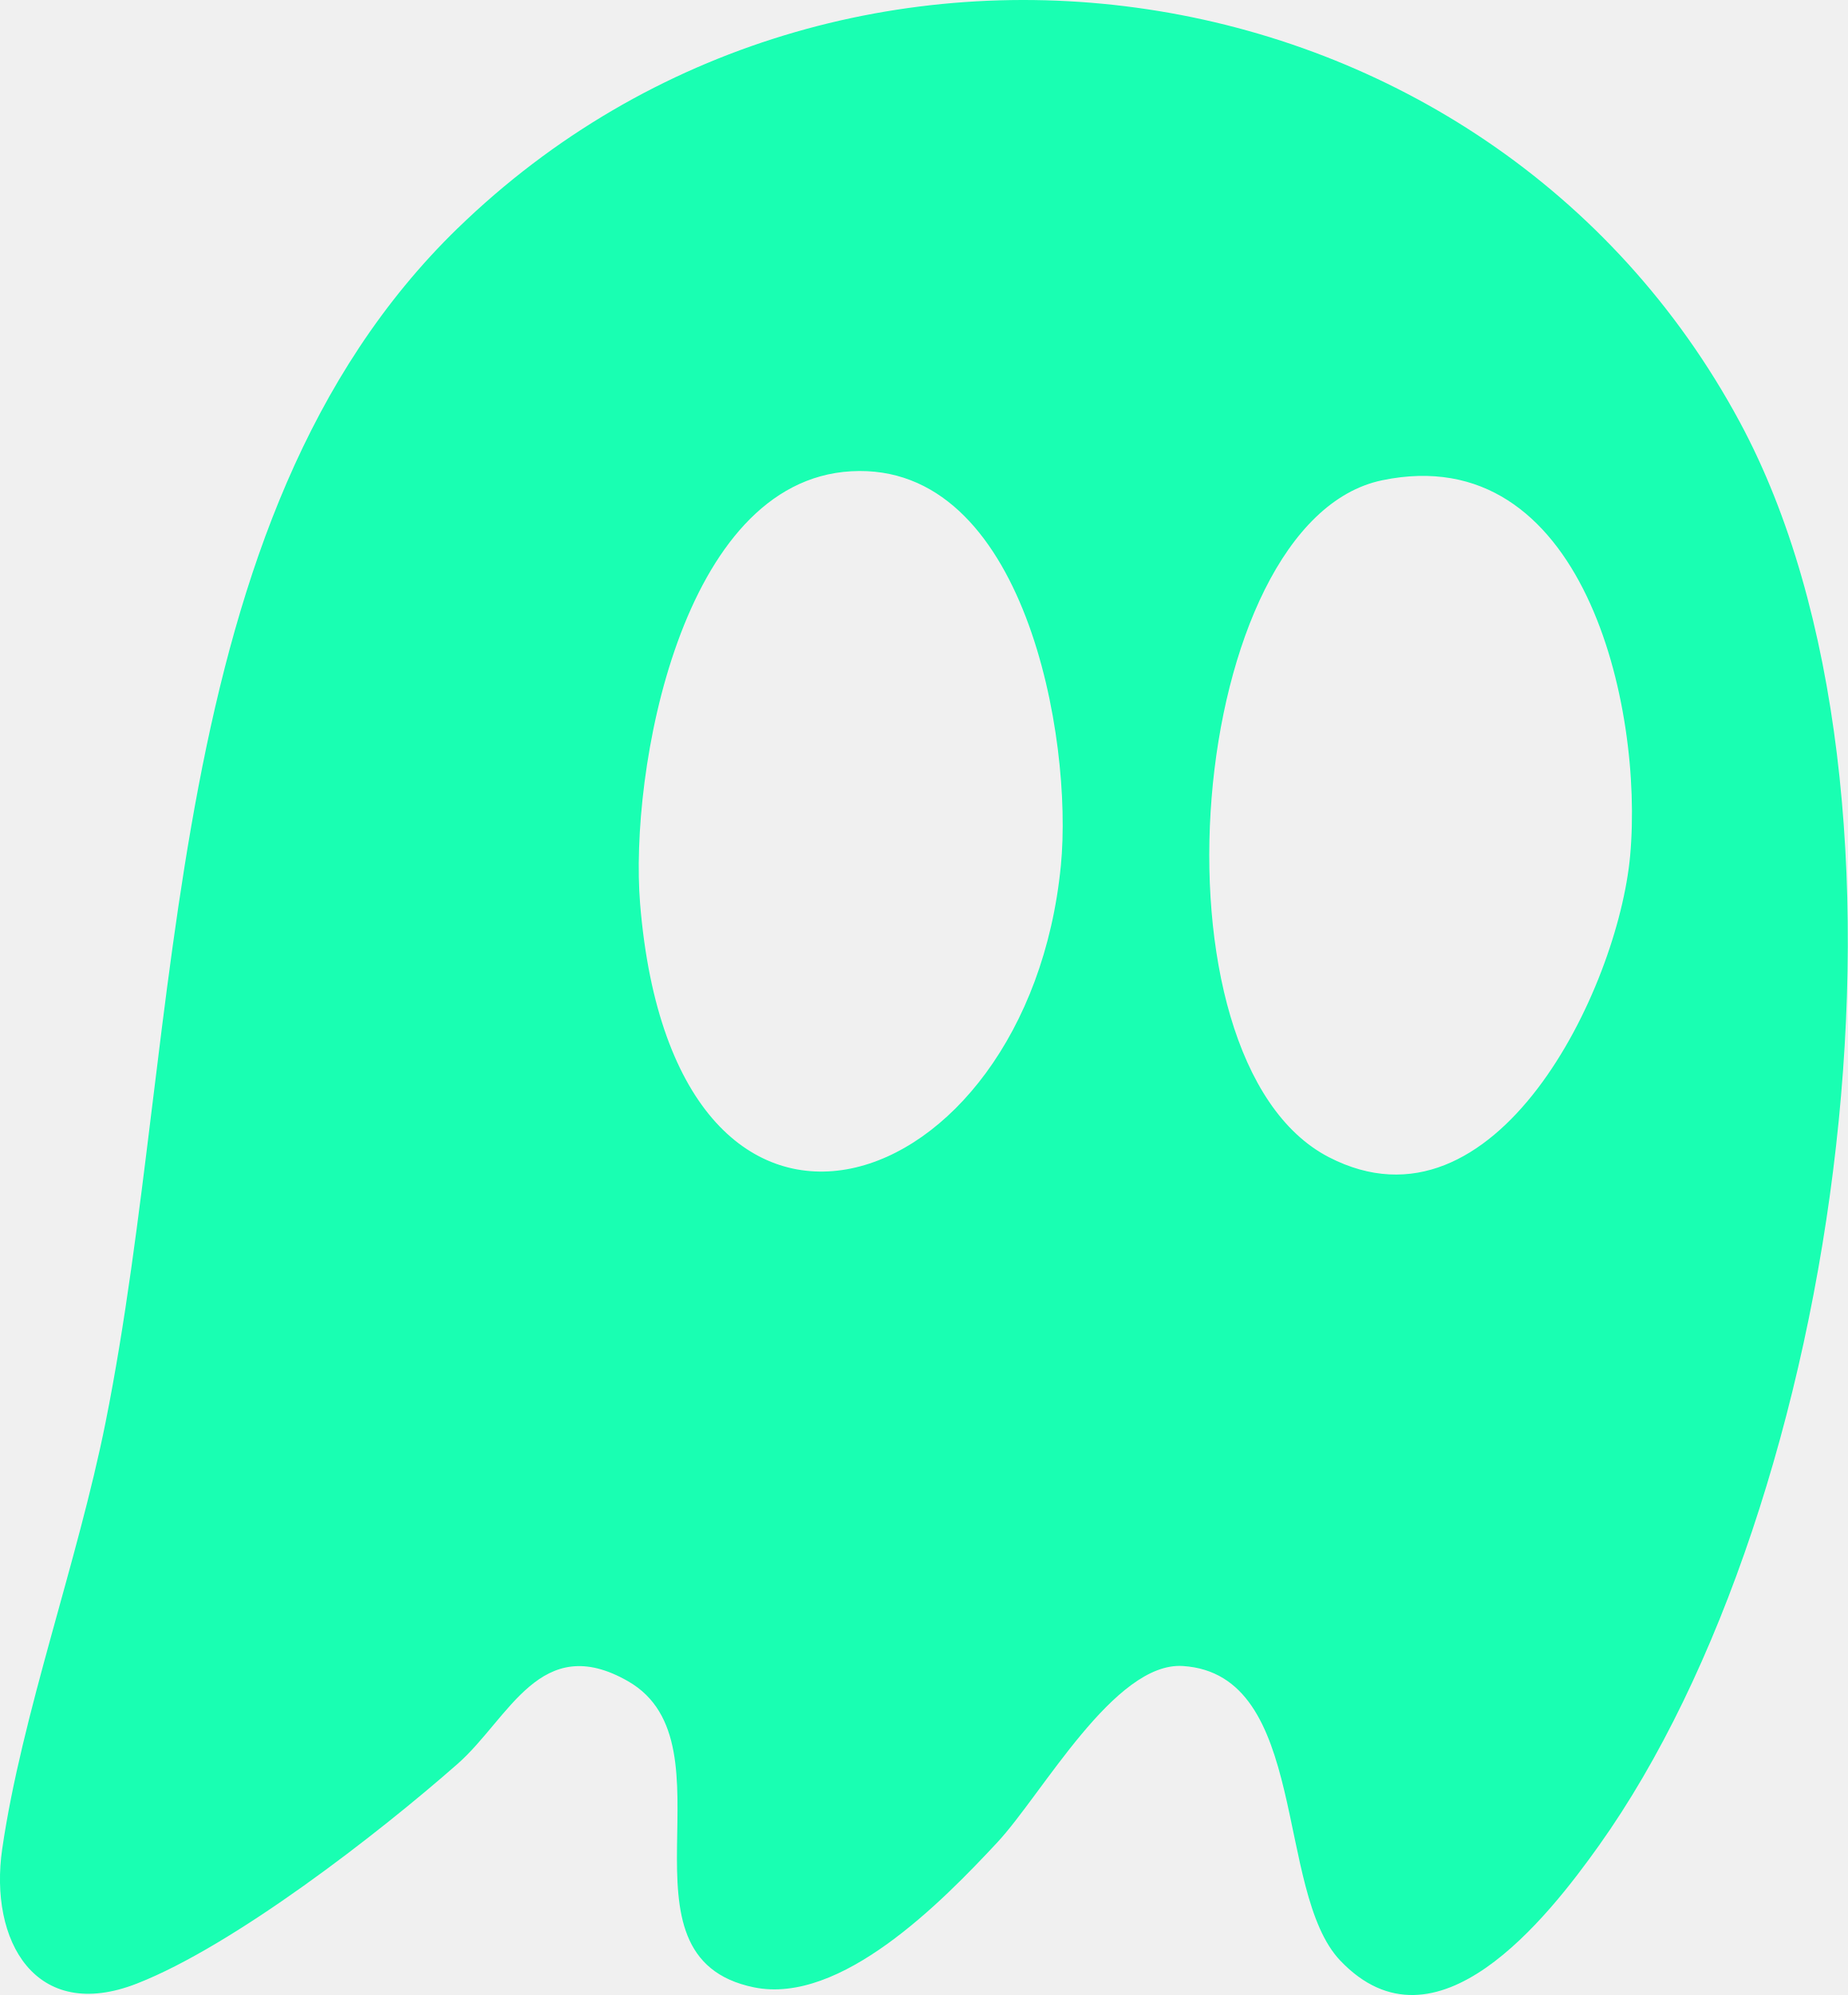
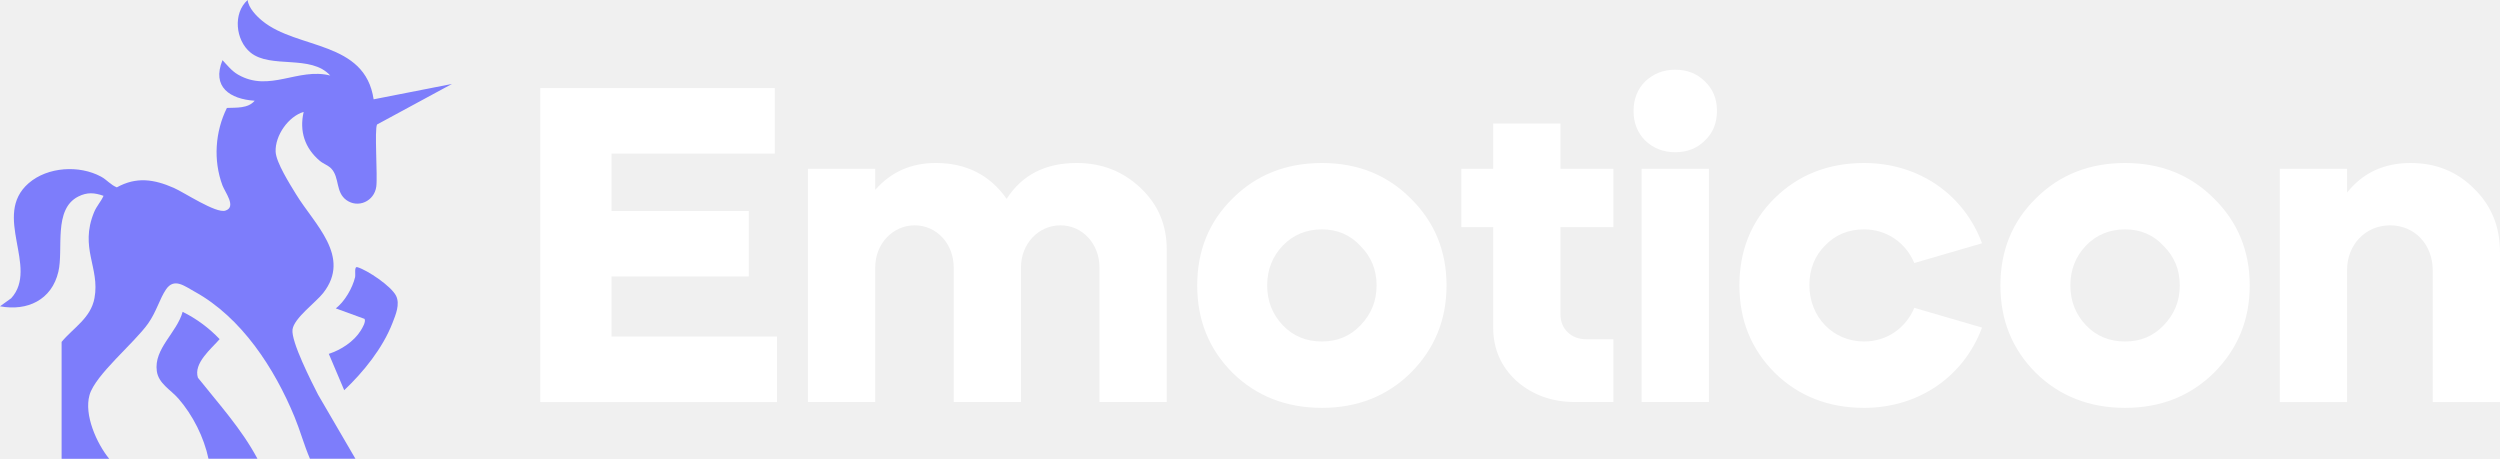
- <svg xmlns="http://www.w3.org/2000/svg" id="Layer_2" data-name="Layer 2" viewBox="0 0 441.74 476.88">
+ <svg xmlns="http://www.w3.org/2000/svg" id="Layer_2" data-name="Layer 2" viewBox="0 0 1676.06 307.55">
  <defs>
    <style>
      .cls-1 {
-         fill: #19ffb2;
+         fill: #7d7dfb;
+       }
+ 
+       .cls-2 {
+         fill: #fff;
      }
    </style>
  </defs>
  <g id="Layer_1-2" data-name="Layer 1">
-     <path class="cls-1" d="M109.42,54.56C201-34.41,355.45-11.5,415.95,100.95c48.02,89.25,24.5,258.44-33.69,340.18-12.28,17.25-39.07,51.47-61.86,27.52-15.74-16.54-7.43-68.41-37.59-70.41-16.37-1.08-33.61,30.6-44.41,42.18-13.25,14.22-37.42,38.88-58.16,34.63-35.28-7.24-3.74-58.05-30.08-73.16-21-12.05-28.39,8.86-40.81,19.78-19.04,16.74-53.43,43.39-76.58,52.46-24.34,9.54-35.43-10.25-32.24-32.17,4.68-32.18,18.03-68.58,24.72-102.03,18.96-94.78,12.24-215.5,84.16-285.37ZM203.5,112.65c-40.8,2.28-53.05,72.01-50.48,103.36,8.22,100.35,92.69,71.5,100.59-9.1,2.98-30.46-8.62-96.58-50.11-94.26ZM330.43,114.8c-46.85,9.72-57.66,138.65-12.73,161.82,39.78,20.51,69.1-40.12,72-72.07,3.26-35.79-11.18-99.73-59.27-89.75Z" />
+     <g>
+       <g>
+         <path class="cls-1" d="M41.27,229.26c7.93-9.58,19.62-15.96,22.09-29.49,3.71-20.37-10.19-33.4-.29-57.48,1.76-4.29,4.56-6.97,6.34-11-6.12-2.15-10.95-2.53-16.89.45-16.95,8.5-9.83,35.19-13.38,50.39-4.42,18.95-20.8,26.63-39.14,23.22l7.51-5.41c18.84-20.74-13.12-55.56,11.7-77.12,12.7-11.03,33.96-12.28,48.53-4.4,3.97,2.15,6.45,5.53,10.58,7.19,13.16-7.28,24.99-5.44,38.17.34,7.07,3.1,28.26,17.25,34.57,15.27,7.72-2.43-.17-12.2-1.93-16.95-6.23-16.74-4.92-35.99,2.99-51.91,6.26-.29,14.18.49,18.61-4.83-16.51-1.07-28.92-9.18-21.56-27.2,3.28,3.51,6.17,7.25,10.44,9.71,21.04,12.13,40.06-4.86,61.78.59-12.96-14.36-39.91-4.31-53.49-15.44-10.06-8.24-11.83-26.42-1.86-35.18.54,5.31,5.84,10.74,9.88,14.04,23.49,19.2,68.72,13.05,74.57,52.54l52.52-10.31-50.2,27.17c-1.88,3.05.43,34.55-.54,41.66-1.34,9.84-12.21,14.71-20.09,8.99-7.27-5.27-4.46-14.95-9.97-20.97-2.09-2.28-5.37-3.25-7.82-5.31-10.03-8.48-13.8-19.85-10.81-32.79-10.32,3.04-19.22,15.9-18.79,26.67.29,7.25,9.68,21.95,13.71,28.57,12.32,20.2,37.26,41.76,18.19,66.16-4.91,6.29-19.56,16.83-20.58,24.48-1.07,8.07,12.83,35.25,17.14,43.7l25.04,42.95h-30.49c-3.95-9.18-6.53-18.86-10.35-28.1-13.43-32.54-35.5-66.65-67.02-83.97-6.86-3.77-13.76-9.51-19.21-1.34-4.26,6.38-6.4,14.95-11.94,22.76-9.41,13.27-35.46,34.39-39.27,47.95-3.77,13.43,4.88,32.48,13.18,42.71h-31.89v-78.29Z" />
+         <path class="cls-1" d="M172.6,307.55h-32.83c-3.04-14.42-10.49-29.23-20.16-40.33-5.15-5.92-13.29-10.04-14.47-18.36-2.14-15.07,13.41-25.75,17.3-39.79,9.26,4.54,17.74,10.85,24.81,18.31-5.74,6.56-17.63,16.15-14.57,25.84,13.99,17.59,29.29,34.35,39.92,54.33Z" />
+         <path class="cls-1" d="M230.77,261.6l-10.33-24.36c8.21-2.67,16.82-8.24,21.42-15.64,1.16-1.87,3.57-5.89,2.55-7.81l-19.28-7.04c5.96-4.56,11.16-13.62,12.91-20.84.48-1.98-.78-7.49,1.59-6.78,6.86,2.05,22.63,12.7,25.88,19.14,2.84,5.64-.25,12.77-2.4,18.32-6.52,16.82-19.36,32.73-32.34,45.02Z" />
+       </g>
+       <g>
+         <path class="cls-2" d="M519.43,59.06v43.9h-109.44v38.49h92v43.9h-92v40.29h110.95v43.9h-158.75V59.06h157.25Z" />
+         <path class="cls-2" d="M541.67,269.53V113.18h45.1v14.13c10.52-12.03,24.05-18.04,40.59-18.04,20.45,0,36.38,8.12,47.51,24.05,10.22-15.93,25.86-24.05,46.9-24.05,17.14,0,31.27,5.71,43,16.84,11.73,11.13,17.44,24.66,17.44,41.19v102.23h-45.1v-90.2c0-15.93-11.43-28.26-26.16-28.26s-26.46,12.33-26.46,28.26v90.2h-45.1v-90.2c0-15.93-11.43-28.26-26.16-28.26s-26.46,12.33-26.46,28.26v90.2h-45.1Z" />
+         <path class="cls-2" d="M802.64,191.36c0-23.15,7.82-42.7,23.75-58.33,15.94-15.93,36.08-23.75,59.83-23.75s43.6,7.82,59.53,23.75c15.93,15.63,24.05,35.18,24.05,58.33s-8.12,42.69-24.05,58.63c-15.94,15.63-35.78,23.45-59.53,23.45s-43.9-7.82-59.83-23.45c-15.94-15.94-23.75-35.48-23.75-58.63ZM912.08,218.12c7.22-7.52,10.82-16.24,10.82-26.76s-3.61-19.24-10.82-26.46c-6.92-7.52-15.63-11.12-25.86-11.12s-19.24,3.61-26.16,10.82c-6.92,7.22-10.52,16.24-10.52,26.76s3.61,19.54,10.52,26.76c6.92,7.22,15.63,10.82,26.16,10.82s18.94-3.61,25.86-10.82Z" />
+         <path class="cls-2" d="M979.73,113.18h21.35v-30.37h45.1v30.37h35.48v39.09h-35.48v58.63c0,9.62,7.22,16.54,17.14,16.54h18.34v42.09h-25.86c-15.33,0-28.56-4.81-39.09-14.13-10.52-9.62-15.63-21.65-15.63-35.78v-67.35h-21.35v-39.09Z" />
+         <path class="cls-2" d="M1095.18,74.4c0-8.12,2.71-14.73,7.82-19.84,5.41-5.11,12.03-7.82,20.14-7.82s14.73,2.71,19.84,7.82c5.41,5.11,8.12,11.73,8.12,19.84s-2.71,14.73-8.12,19.84c-5.11,5.11-11.73,7.82-19.84,7.82s-14.73-2.71-20.14-7.82c-5.11-5.11-7.82-11.73-7.82-19.84ZM1100.59,269.53V113.18h45.1v156.35h-45.1Z" />
+         <path class="cls-2" d="M1283.4,176.33c-5.71-13.53-18.34-22.55-33.67-22.55-10.52,0-19.24,3.61-26.16,10.82-6.92,6.92-10.52,15.93-10.52,26.46,0,21.65,15.93,37.88,36.68,37.88,15.33,0,27.96-9.02,33.67-22.55l45.4,13.23c-12.03,32.47-42.09,53.82-79.08,53.82-23.75,0-43.9-7.82-59.83-23.45-15.94-15.94-23.75-35.48-23.75-58.63s7.82-43,23.75-58.63c15.93-15.63,36.08-23.45,59.83-23.45,36.98,0,67.05,21.35,79.08,53.82l-45.4,13.23Z" />
+         <path class="cls-2" d="M1341.12,191.36c0-23.15,7.82-42.7,23.75-58.33,15.93-15.93,36.08-23.75,59.83-23.75s43.6,7.82,59.53,23.75c15.93,15.63,24.05,35.18,24.05,58.33s-8.12,42.69-24.05,58.63c-15.94,15.63-35.78,23.45-59.53,23.45s-43.9-7.82-59.83-23.45c-15.94-15.94-23.75-35.48-23.75-58.63ZM1450.56,218.12c7.22-7.52,10.82-16.24,10.82-26.76s-3.61-19.24-10.82-26.46c-6.92-7.52-15.63-11.12-25.86-11.12s-19.24,3.61-26.16,10.82c-6.92,7.22-10.52,16.24-10.52,26.76s3.61,19.54,10.52,26.76c6.92,7.22,15.63,10.82,26.16,10.82s18.94-3.61,25.86-10.82Z" />
+         <path class="cls-2" d="M1528.43,113.18h45.1v15.94c10.52-13.23,24.66-19.84,42.69-19.84,16.84,0,30.97,5.71,42.39,17.14,11.73,11.43,17.44,25.56,17.44,42.7v100.42h-45.1v-88.4c0-17.14-12.03-30.07-28.56-30.07s-28.86,12.93-28.86,30.07v88.4h-45.1V113.18Z" />
+       </g>
+     </g>
  </g>
</svg>
